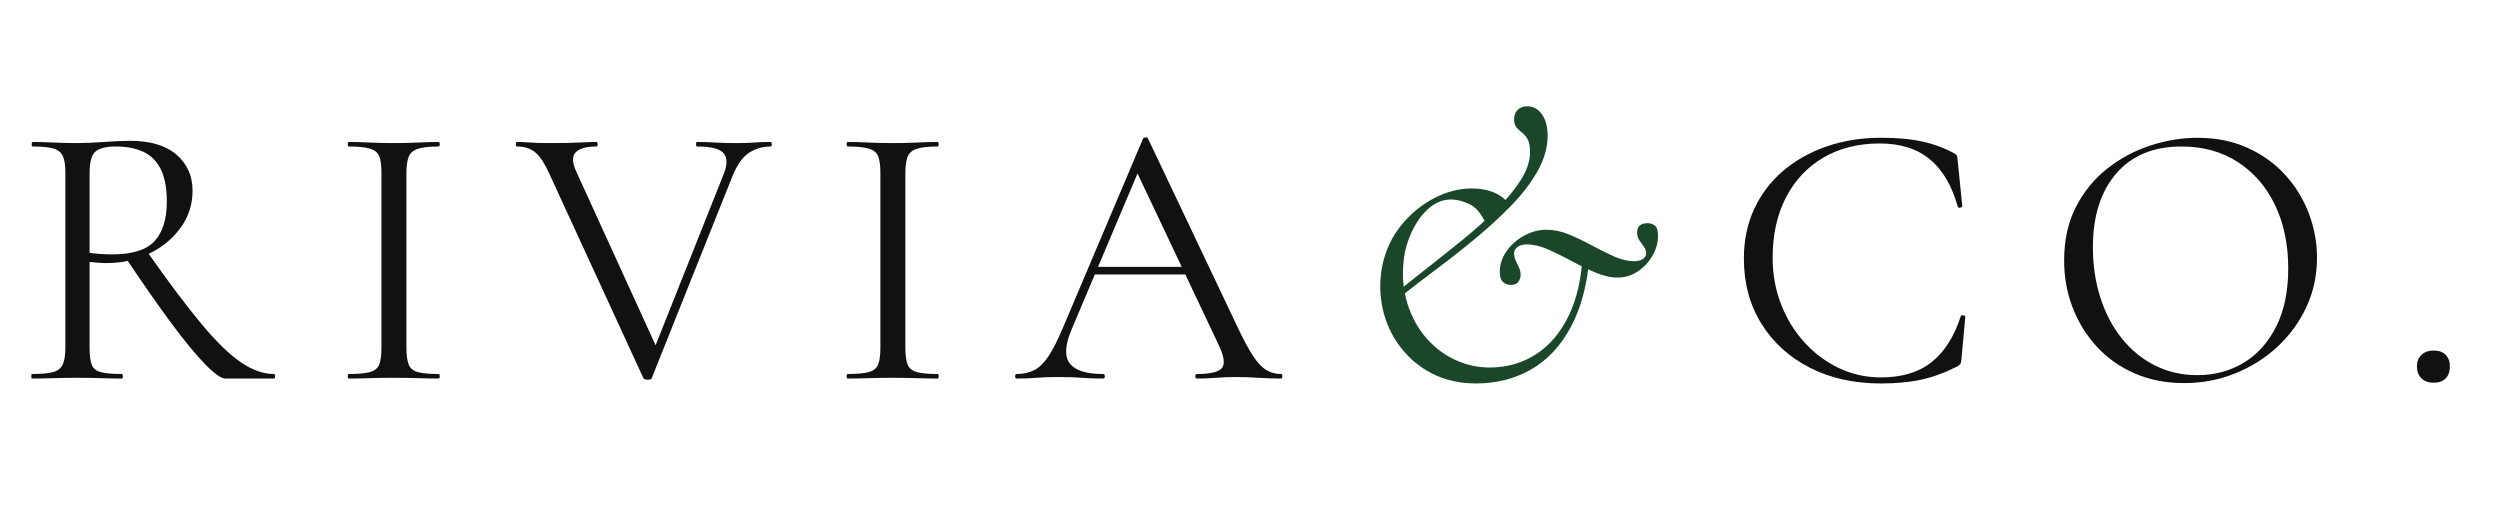
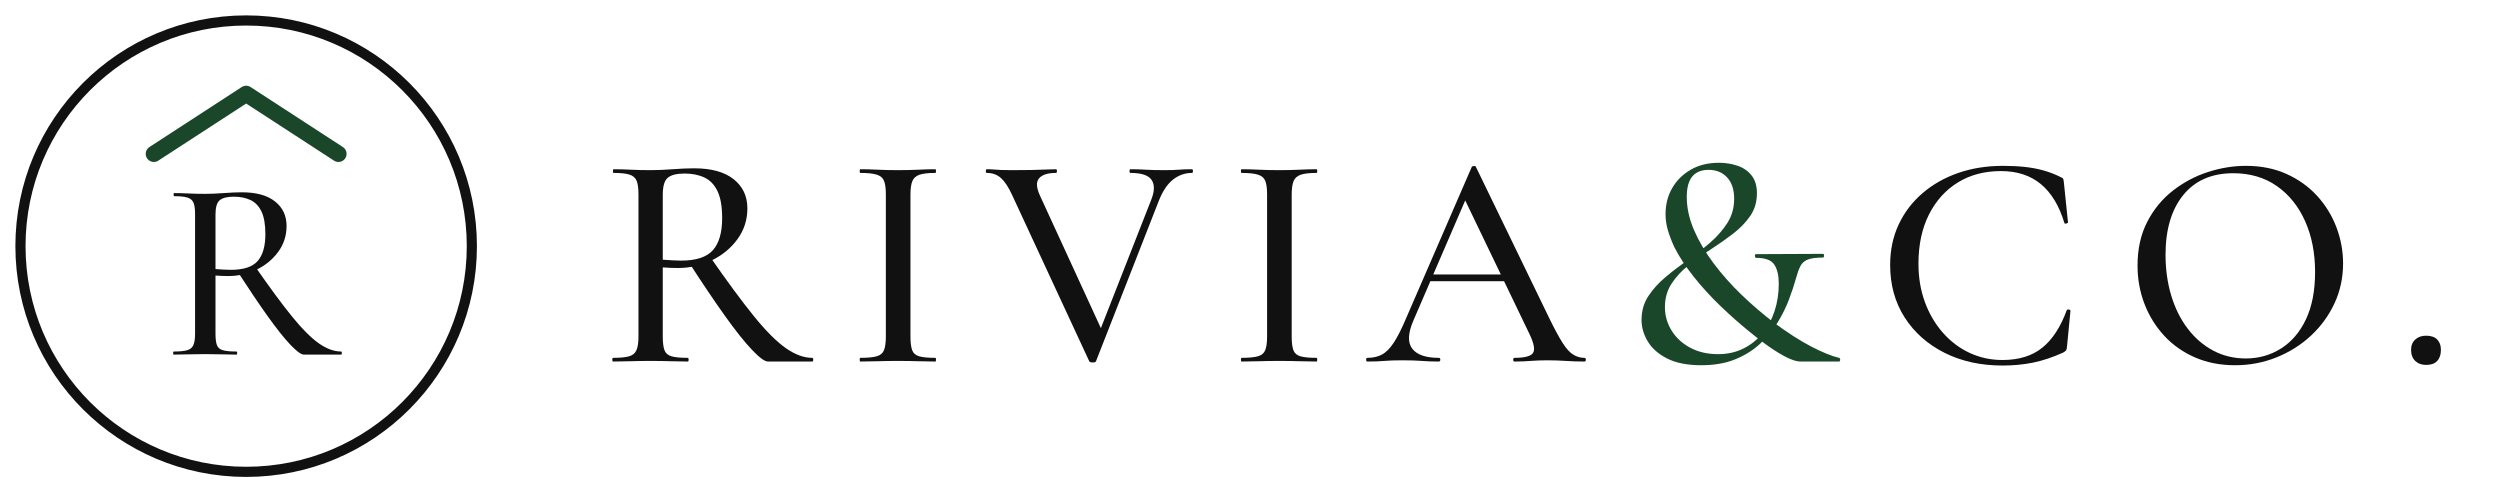
- <svg xmlns="http://www.w3.org/2000/svg" viewBox="0 0 317 64" width="317" height="64">
-   <path d="M28.592 48.0Q27.776 48.0 25.976 46.152Q24.176 44.304 21.608 40.824Q19.04 37.344 15.872 32.592L18.56 31.776Q22.64 37.584 25.496 41.016Q28.352 44.448 30.536 45.936Q32.72 47.424 34.736 47.424Q34.88 47.424 34.88 47.712Q34.88 48.0 34.736 48.0Q32.336 48.0 30.824 48.0Q29.312 48.0 28.592 48.0ZM16.496 17.856Q20.336 17.856 22.376 19.608Q24.416 21.36 24.416 24.192Q24.416 26.784 22.904 28.872Q21.392 30.96 18.92 32.16Q16.448 33.36 13.52 33.36Q13.04 33.36 12.44 33.312Q11.84 33.264 11.36 33.216V44.112Q11.36 45.504 11.624 46.224Q11.888 46.944 12.776 47.184Q13.664 47.424 15.44 47.424Q15.584 47.424 15.584 47.712Q15.584 48.0 15.44 48.0Q14.288 48.0 12.872 47.952Q11.456 47.904 9.776 47.904Q8.192 47.904 6.728 47.952Q5.264 48.0 4.064 48.0Q3.968 48.0 3.968 47.712Q3.968 47.424 4.064 47.424Q5.84 47.424 6.728 47.184Q7.616 46.944 7.952 46.224Q8.288 45.504 8.288 44.112V21.888Q8.288 20.496 7.976 19.8Q7.664 19.104 6.8 18.84Q5.936 18.576 4.16 18.576Q4.016 18.576 4.016 18.288Q4.016 18.0 4.16 18.0Q5.312 18.0 6.752 18.072Q8.192 18.144 9.776 18.144Q11.264 18.144 13.208 18.0Q15.152 17.856 16.496 17.856ZM21.152 25.584Q21.152 22.944 20.36 21.408Q19.568 19.872 18.128 19.224Q16.688 18.576 14.672 18.576Q12.896 18.576 12.128 19.2Q11.36 19.824 11.36 21.984V32.064Q12.032 32.16 12.8 32.208Q13.568 32.256 14.192 32.256Q18.08 32.256 19.616 30.552Q21.152 28.848 21.152 25.584Z" fill="#111111" />
-   <path d="M51.536 44.112Q51.536 45.504 51.824 46.224Q52.112 46.944 53.0 47.184Q53.888 47.424 55.616 47.424Q55.76 47.424 55.76 47.712Q55.76 48.0 55.616 48.0Q54.464 48.0 53.048 47.952Q51.632 47.904 49.904 47.904Q48.32 47.904 46.856 47.952Q45.392 48.0 44.24 48.0Q44.096 48.0 44.096 47.712Q44.096 47.424 44.24 47.424Q45.968 47.424 46.88 47.184Q47.792 46.944 48.08 46.224Q48.368 45.504 48.368 44.112V21.888Q48.368 20.496 48.08 19.8Q47.792 19.104 46.88 18.84Q45.968 18.576 44.24 18.576Q44.096 18.576 44.096 18.288Q44.096 18.0 44.24 18.0Q45.392 18.0 46.856 18.072Q48.32 18.144 49.904 18.144Q51.632 18.144 53.072 18.072Q54.512 18.0 55.616 18.0Q55.76 18.0 55.76 18.288Q55.76 18.576 55.616 18.576Q53.888 18.576 53.0 18.864Q52.112 19.152 51.824 19.872Q51.536 20.592 51.536 21.984Z" fill="#111111" />
-   <path d="M97.712 18.0Q97.856 18.0 97.856 18.288Q97.856 18.576 97.712 18.576Q96.176 18.576 94.952 19.392Q93.728 20.208 92.864 22.368L82.64 47.952Q82.592 48.144 82.136 48.144Q81.68 48.144 81.584 47.952L69.632 21.984Q68.816 20.16 67.928 19.368Q67.04 18.576 65.552 18.576Q65.408 18.576 65.408 18.288Q65.408 18.0 65.552 18.0Q66.224 18.0 66.848 18.048Q67.472 18.096 68.144 18.12Q68.816 18.144 69.536 18.144Q70.976 18.144 72.08 18.12Q73.184 18.096 74.048 18.048Q74.912 18.0 75.632 18.0Q75.776 18.0 75.776 18.288Q75.776 18.576 75.632 18.576Q73.76 18.576 73.016 19.296Q72.272 20.016 73.088 21.792L83.456 44.496L81.968 46.704L91.76 22.08Q92.48 20.304 91.76 19.44Q91.04 18.576 88.4 18.576Q88.256 18.576 88.256 18.288Q88.256 18.0 88.4 18.0Q89.6 18.0 90.656 18.072Q91.712 18.144 93.44 18.144Q94.832 18.144 95.672 18.072Q96.512 18.0 97.712 18.0Z" fill="#111111" />
-   <path d="M114.8 44.112Q114.8 45.504 115.088 46.224Q115.376 46.944 116.264 47.184Q117.152 47.424 118.88 47.424Q119.024 47.424 119.024 47.712Q119.024 48.0 118.88 48.0Q117.728 48.0 116.312 47.952Q114.896 47.904 113.168 47.904Q111.584 47.904 110.12 47.952Q108.656 48.0 107.504 48.0Q107.36 48.0 107.36 47.712Q107.36 47.424 107.504 47.424Q109.232 47.424 110.144 47.184Q111.056 46.944 111.344 46.224Q111.632 45.504 111.632 44.112V21.888Q111.632 20.496 111.344 19.8Q111.056 19.104 110.144 18.84Q109.232 18.576 107.504 18.576Q107.36 18.576 107.36 18.288Q107.36 18.0 107.504 18.0Q108.656 18.0 110.12 18.072Q111.584 18.144 113.168 18.144Q114.896 18.144 116.336 18.072Q117.776 18.0 118.88 18.0Q119.024 18.0 119.024 18.288Q119.024 18.576 118.88 18.576Q117.152 18.576 116.264 18.864Q115.376 19.152 115.088 19.872Q114.8 20.592 114.8 21.984Z" fill="#111111" />
-   <path d="M138.176 34.8 138.656 33.84H151.376L151.712 34.8ZM162.416 47.424Q162.608 47.424 162.608 47.712Q162.608 48.0 162.416 48.0Q161.024 48.0 159.584 47.904Q158.144 47.808 156.8 47.808Q155.312 47.808 154.208 47.904Q153.104 48.0 151.76 48.0Q151.568 48.0 151.568 47.712Q151.568 47.424 151.76 47.424Q154.304 47.424 154.928 46.68Q155.552 45.936 154.592 43.872L143.936 21.36L145.136 19.872L135.824 41.904Q134.624 44.832 135.68 46.128Q136.736 47.424 139.856 47.424Q140.096 47.424 140.096 47.712Q140.096 48.0 139.856 48.0Q138.416 48.0 137.216 47.904Q136.016 47.808 134.192 47.808Q132.464 47.808 131.432 47.904Q130.4 48.0 128.912 48.0Q128.72 48.0 128.72 47.712Q128.72 47.424 128.912 47.424Q130.208 47.424 131.168 46.92Q132.128 46.416 132.968 45.144Q133.808 43.872 134.816 41.472L144.944 17.568Q145.04 17.424 145.28 17.424Q145.52 17.424 145.568 17.568L156.896 41.424Q158 43.776 158.864 45.096Q159.728 46.416 160.568 46.92Q161.408 47.424 162.416 47.424Z" fill="#111111" />
-   <path d="M187.167 48.622Q184.056 48.622 181.62 47.378Q179.183 46.134 177.55 43.982Q175.917 41.831 175.321 39.135Q174.725 36.44 175.295 33.588Q175.917 30.737 177.68 28.56Q179.443 26.383 181.827 25.139Q184.212 23.894 186.648 23.894Q187.944 23.894 189.111 24.283Q190.277 24.672 191.21 25.657L188.359 28.249Q187.53 26.435 186.285 25.864Q185.041 25.294 184.004 25.294Q182.605 25.294 181.438 26.201Q180.272 27.108 179.417 28.612Q178.561 30.115 178.147 31.93Q177.576 35.144 178.276 37.839Q178.976 40.535 180.557 42.505Q182.138 44.475 184.316 45.538Q186.493 46.6 188.877 46.6Q192.143 46.6 194.735 44.941Q197.327 43.283 198.908 40.043Q200.49 36.803 200.697 31.981L201.578 32.292Q201.164 37.736 199.22 41.39Q197.276 45.045 194.165 46.834Q191.055 48.622 187.167 48.622ZM177.265 37.891 176.747 37.373Q178.561 35.869 180.816 34.107Q183.071 32.344 185.404 30.452Q187.737 28.56 189.681 26.642Q191.625 24.724 192.817 22.858Q194.01 20.991 194.01 19.281Q194.01 18.244 193.724 17.7Q193.439 17.155 193.025 16.844Q192.61 16.533 192.299 16.17Q191.988 15.807 191.988 15.133Q191.988 14.356 192.454 13.915Q192.921 13.475 193.647 13.475Q194.787 13.475 195.513 14.485Q196.239 15.496 196.239 17.207Q196.239 19.436 194.969 21.691Q193.699 23.946 191.599 26.098Q189.5 28.249 186.985 30.323Q184.471 32.396 181.931 34.288Q179.391 36.18 177.265 37.891ZM191.573 36.129Q191.003 36.129 190.588 35.766Q190.173 35.403 190.173 34.47Q190.173 33.07 191.029 31.852Q191.884 30.634 193.258 29.882Q194.632 29.13 196.083 29.13Q197.483 29.13 198.934 29.726Q200.386 30.323 201.863 31.126Q203.341 31.93 204.689 32.526Q206.036 33.122 207.177 33.122Q207.903 33.122 208.317 32.837Q208.732 32.552 208.732 32.137Q208.732 31.67 208.447 31.282Q208.162 30.893 207.877 30.478Q207.592 30.063 207.592 29.493Q207.592 28.871 207.929 28.586Q208.266 28.301 208.94 28.301Q209.458 28.301 209.847 28.612Q210.236 28.923 210.236 29.908Q210.236 31.204 209.536 32.422Q208.836 33.64 207.669 34.418Q206.503 35.196 205.103 35.196Q203.807 35.196 202.33 34.573Q200.852 33.951 199.323 33.122Q197.794 32.292 196.342 31.644Q194.891 30.996 193.595 30.996Q192.817 30.996 192.403 31.333Q191.988 31.67 191.988 32.085Q191.988 32.604 192.195 33.044Q192.403 33.485 192.61 33.925Q192.817 34.366 192.817 34.884Q192.817 35.247 192.558 35.688Q192.299 36.129 191.573 36.129Z" fill="#1a472a" />
-   <path d="M238.5 17.472Q240.516 17.472 242.076 17.664Q243.636 17.856 244.98 18.264Q246.324 18.672 247.716 19.392Q248.052 19.584 248.124 19.704Q248.196 19.824 248.244 20.448L248.82 26.16Q248.82 26.256 248.58 26.328Q248.34 26.4 248.244 26.208Q247.14 22.224 244.716 20.208Q242.292 18.192 238.356 18.192Q234.276 18.192 231.228 19.968Q228.18 21.744 226.476 25.008Q224.772 28.272 224.772 32.688Q224.772 35.856 225.852 38.616Q226.932 41.376 228.852 43.464Q230.772 45.552 233.244 46.704Q235.716 47.856 238.5 47.856Q242.484 47.856 244.932 45.912Q247.38 43.968 248.628 40.08Q248.676 39.936 248.94 39.984Q249.204 40.032 249.204 40.128L248.724 45.408Q248.676 45.984 248.58 46.128Q248.484 46.272 248.196 46.464Q245.7 47.712 243.492 48.168Q241.284 48.624 238.5 48.624Q233.412 48.624 229.5 46.632Q225.588 44.64 223.356 41.064Q221.124 37.488 221.124 32.784Q221.124 29.328 222.42 26.52Q223.716 23.712 226.068 21.696Q228.42 19.68 231.588 18.576Q234.756 17.472 238.5 17.472Z" fill="#111111" />
-   <path d="M276.948 48.576Q273.492 48.576 270.684 47.352Q267.876 46.128 265.884 43.968Q263.892 41.808 262.812 39.0Q261.732 36.192 261.732 33.024Q261.732 29.136 263.244 26.208Q264.756 23.28 267.252 21.336Q269.748 19.392 272.724 18.432Q275.7 17.472 278.628 17.472Q282.18 17.472 284.988 18.744Q287.796 20.016 289.764 22.176Q291.732 24.336 292.764 27.072Q293.796 29.808 293.796 32.688Q293.796 36.048 292.452 38.928Q291.108 41.808 288.78 43.968Q286.452 46.128 283.404 47.352Q280.356 48.576 276.948 48.576ZM278.628 47.568Q281.892 47.568 284.484 46.008Q287.076 44.448 288.612 41.424Q290.148 38.4 290.148 34.032Q290.148 29.52 288.492 26.04Q286.836 22.56 283.788 20.568Q280.74 18.576 276.612 18.576Q271.284 18.576 268.332 22.008Q265.38 25.44 265.38 31.344Q265.38 34.752 266.316 37.704Q267.252 40.656 269.028 42.888Q270.804 45.12 273.252 46.344Q275.7 47.568 278.628 47.568Z" fill="#111111" />
-   <path d="M308.58 48.528Q307.62 48.528 307.044 47.976Q306.468 47.424 306.468 46.464Q306.468 45.552 307.044 45.0Q307.62 44.448 308.58 44.448Q309.588 44.448 310.116 45.0Q310.644 45.552 310.644 46.464Q310.644 47.424 310.116 47.976Q309.588 48.528 308.58 48.528Z" fill="#111111" />
+ <svg xmlns="http://www.w3.org/2000/svg" viewBox="0 0 325 64" width="325" height="64">
+   <circle cx="32.0" cy="32.0" r="29.34" fill="none" stroke="#111111" stroke-width="1.32" />
+   <path d="M20.0 20.0 L32.0 12.2 L44.0 20.0" fill="none" stroke="#1a472a" stroke-width="2.112" stroke-linecap="round" stroke-linejoin="round" />
+   <path d="M39.505 46.1Q38.967 46.1 37.741 44.806Q36.514 43.513 34.801 41.11Q33.087 38.708 30.937 35.382L33.188 34.676Q36.01 38.742 37.976 41.161Q39.942 43.58 41.454 44.638Q42.966 45.697 44.343 45.697Q44.444 45.697 44.444 45.898Q44.444 46.1 44.343 46.1Q42.462 46.1 41.269 46.1Q40.076 46.1 39.505 46.1ZM31.441 24.999Q34.263 24.999 35.758 26.192Q37.254 27.385 37.254 29.367Q37.254 31.249 36.178 32.727Q35.103 34.206 33.373 35.046Q31.642 35.886 29.66 35.886Q29.257 35.886 28.82 35.869Q28.383 35.852 28.014 35.818V43.378Q28.014 44.353 28.198 44.857Q28.383 45.361 28.971 45.529Q29.559 45.697 30.735 45.697Q30.836 45.697 30.836 45.898Q30.836 46.1 30.735 46.1Q29.895 46.1 28.887 46.066Q27.879 46.033 26.67 46.033Q25.527 46.033 24.486 46.066Q23.444 46.1 22.604 46.1Q22.503 46.1 22.503 45.898Q22.503 45.697 22.604 45.697Q23.746 45.697 24.334 45.529Q24.922 45.361 25.141 44.857Q25.359 44.353 25.359 43.378V27.822Q25.359 26.847 25.158 26.36Q24.956 25.873 24.385 25.688Q23.814 25.503 22.638 25.503Q22.57 25.503 22.57 25.302Q22.57 25.1 22.638 25.1Q23.478 25.1 24.502 25.15Q25.527 25.201 26.67 25.201Q27.745 25.201 29.089 25.1Q30.433 24.999 31.441 24.999ZM34.498 30.442Q34.498 28.561 33.994 27.502Q33.49 26.444 32.566 26.007Q31.642 25.57 30.399 25.57Q29.122 25.57 28.568 26.024Q28.014 26.478 28.014 27.889V34.978Q28.484 35.012 29.038 35.046Q29.593 35.079 29.996 35.079Q32.482 35.079 33.49 33.937Q34.498 32.794 34.498 30.442Z" fill="#111111" />
+   <path d="M99.84 47.0Q99.2 47.0 97.74 45.46Q96.28 43.92 94.24 41.06Q92.2 38.2 89.64 34.24L92.32 33.4Q95.68 38.24 98.02 41.12Q100.36 44.0 102.16 45.26Q103.96 46.52 105.6 46.52Q105.72 46.52 105.72 46.76Q105.72 47.0 105.6 47.0Q103.36 47.0 101.94 47.0Q100.52 47.0 99.84 47.0ZM90.24 21.88Q93.6 21.88 95.38 23.3Q97.16 24.72 97.16 27.08Q97.16 29.32 95.88 31.08Q94.6 32.84 92.54 33.84Q90.48 34.84 88.12 34.84Q87.64 34.84 87.12 34.82Q86.6 34.8 86.16 34.76V43.76Q86.16 44.92 86.38 45.52Q86.6 46.12 87.3 46.32Q88.0 46.52 89.4 46.52Q89.52 46.52 89.52 46.76Q89.52 47.0 89.4 47.0Q88.4 47.0 87.2 46.96Q86.0 46.92 84.56 46.92Q83.2 46.92 81.96 46.96Q80.72 47.0 79.72 47.0Q79.6 47.0 79.6 46.76Q79.6 46.52 79.72 46.52Q81.08 46.52 81.78 46.32Q82.48 46.12 82.74 45.52Q83.0 44.92 83.0 43.76V25.24Q83.0 24.08 82.76 23.5Q82.52 22.92 81.84 22.7Q81.16 22.48 79.76 22.48Q79.68 22.48 79.68 22.24Q79.68 22.0 79.76 22.0Q80.76 22.0 81.98 22.06Q83.2 22.12 84.56 22.12Q85.84 22.12 87.44 22.0Q89.04 21.88 90.24 21.88ZM93.88 28.36Q93.88 26.12 93.28 24.86Q92.68 23.6 91.58 23.08Q90.48 22.56 89.0 22.56Q87.48 22.56 86.82 23.1Q86.16 23.64 86.16 25.32V33.76Q86.72 33.8 87.38 33.84Q88.04 33.88 88.52 33.88Q91.48 33.88 92.68 32.52Q93.88 31.16 93.88 28.36Z" fill="#111111" />
+   <path d="M118.36 43.76Q118.36 44.92 118.58 45.52Q118.8 46.12 119.5 46.32Q120.2 46.52 121.6 46.52Q121.68 46.52 121.68 46.76Q121.68 47.0 121.6 47.0Q120.6 47.0 119.38 46.96Q118.16 46.92 116.72 46.92Q115.32 46.92 114.08 46.96Q112.84 47.0 111.84 47.0Q111.76 47.0 111.76 46.76Q111.76 46.52 111.84 46.52Q113.24 46.52 113.96 46.32Q114.68 46.12 114.92 45.52Q115.16 44.92 115.16 43.76V25.24Q115.16 24.08 114.92 23.5Q114.68 22.92 113.96 22.7Q113.24 22.48 111.84 22.48Q111.76 22.48 111.76 22.24Q111.76 22.0 111.84 22.0Q112.84 22.0 114.08 22.06Q115.32 22.12 116.72 22.12Q118.16 22.12 119.4 22.06Q120.64 22.0 121.6 22.0Q121.68 22.0 121.68 22.24Q121.68 22.48 121.6 22.48Q120.2 22.48 119.52 22.72Q118.84 22.96 118.6 23.56Q118.36 24.16 118.36 25.32Z" fill="#111111" />
+   <path d="M154.96 22.0Q155.08 22.0 155.08 22.24Q155.08 22.48 154.96 22.48Q153.6 22.48 152.5 23.34Q151.4 24.2 150.64 26.12L142.48 46.96Q142.44 47.12 142.06 47.12Q141.68 47.12 141.6 46.96L131.56 25.32Q130.88 23.84 130.14 23.16Q129.4 22.48 128.28 22.48Q128.16 22.48 128.16 22.24Q128.16 22.0 128.28 22.0Q128.8 22.0 129.24 22.04Q129.68 22.08 130.2 22.1Q130.72 22.12 131.48 22.12Q133 22.12 134.08 22.1Q135.16 22.08 135.92 22.04Q136.68 22.0 137.28 22.0Q137.4 22.0 137.4 22.24Q137.4 22.48 137.28 22.48Q135.68 22.48 135.08 23.18Q134.48 23.88 135.2 25.44L143.4 43.28L141.96 45.6L149.68 25.92Q150.32 24.28 149.7 23.38Q149.08 22.48 146.96 22.48Q146.84 22.48 146.84 22.24Q146.84 22.0 146.96 22.0Q148 22.0 148.94 22.06Q149.88 22.12 151.4 22.12Q152.56 22.12 153.26 22.06Q153.96 22.0 154.96 22.0Z" fill="#111111" />
+   <path d="M167.92 43.76Q167.92 44.92 168.14 45.52Q168.36 46.12 169.06 46.32Q169.76 46.52 171.16 46.52Q171.24 46.52 171.24 46.76Q171.24 47.0 171.16 47.0Q170.16 47.0 168.94 46.96Q167.72 46.92 166.28 46.92Q164.88 46.92 163.64 46.96Q162.4 47.0 161.4 47.0Q161.32 47.0 161.32 46.76Q161.32 46.52 161.4 46.52Q162.8 46.52 163.52 46.32Q164.24 46.12 164.48 45.52Q164.72 44.92 164.72 43.76V25.24Q164.72 24.08 164.48 23.5Q164.24 22.92 163.52 22.7Q162.8 22.48 161.4 22.48Q161.32 22.48 161.32 22.24Q161.32 22.0 161.4 22.0Q162.4 22.0 163.64 22.06Q164.88 22.12 166.28 22.12Q167.72 22.12 168.96 22.06Q170.2 22.0 171.16 22.0Q171.24 22.0 171.24 22.24Q171.24 22.48 171.16 22.48Q169.76 22.48 169.08 22.72Q168.4 22.96 168.16 23.56Q167.92 24.16 167.92 25.32Z" fill="#111111" />
+   <path d="M185.28 36.56 185.76 35.68H196.64L196.92 36.56ZM205.96 46.52Q206.16 46.52 206.16 46.76Q206.16 47.0 205.96 47.0Q204.8 47.0 203.58 46.92Q202.36 46.84 201.2 46.84Q199.92 46.84 198.98 46.92Q198.04 47.0 196.88 47.0Q196.72 47.0 196.72 46.76Q196.72 46.52 196.88 46.52Q198.84 46.52 199.28 45.9Q199.72 45.28 198.84 43.44L190.24 25.56L191.52 23.64L183.72 41.72Q182.68 44.16 183.6 45.34Q184.52 46.52 187.04 46.52Q187.24 46.52 187.24 46.76Q187.24 47.0 187.04 47.0Q185.84 47.0 184.84 46.92Q183.84 46.84 182.32 46.84Q180.84 46.84 179.94 46.92Q179.04 47.0 177.76 47.0Q177.6 47.0 177.6 46.76Q177.6 46.52 177.76 46.52Q178.84 46.52 179.64 46.1Q180.44 45.68 181.18 44.56Q181.92 43.44 182.8 41.36L191.32 21.72Q191.36 21.6 191.6 21.58Q191.84 21.56 191.88 21.72L201.48 41.52Q202.44 43.48 203.14 44.58Q203.84 45.68 204.52 46.1Q205.2 46.52 205.96 46.52Z" fill="#111111" />
+   <path d="M213.4 41.6Q213.4 39.84 214.28 38.5Q215.16 37.16 216.52 36.02Q217.88 34.88 219.42 33.8Q220.96 32.72 222.32 31.54Q223.68 30.36 224.56 28.98Q225.44 27.6 225.44 25.84Q225.44 24.04 224.52 23.06Q223.6 22.08 222.12 22.08Q220.72 22.08 220 22.94Q219.28 23.8 219.28 25.6Q219.28 27.72 220.22 29.9Q221.16 32.08 222.76 34.22Q224.36 36.36 226.4 38.32Q228.44 40.28 230.64 41.96Q233.28 43.92 235.48 45.06Q237.68 46.2 239.08 46.52Q239.24 46.56 239.22 46.78Q239.2 47.0 239.08 47.0Q238.08 47.0 236.74 47.0Q235.4 47.0 234.04 47.0Q233.56 47.0 232.76 46.68Q231.96 46.36 230.68 45.54Q229.4 44.72 227.48 43.16Q225.6 41.64 223.7 39.82Q221.8 38.0 220.22 36.02Q218.64 34.04 217.68 32.16Q217.16 31.04 216.84 29.98Q216.52 28.92 216.52 27.84Q216.52 25.96 217.38 24.46Q218.24 22.96 219.8 22.06Q221.36 21.16 223.48 21.16Q224.72 21.16 225.86 21.54Q227 21.92 227.7 22.8Q228.4 23.68 228.4 25.12Q228.4 26.8 227.54 28.06Q226.68 29.32 225.3 30.38Q223.92 31.44 222.4 32.42Q220.88 33.4 219.52 34.48Q218.16 35.56 217.3 36.88Q216.44 38.2 216.44 39.92Q216.44 41.56 217.3 42.96Q218.16 44.36 219.72 45.2Q221.28 46.04 223.36 46.04Q225.16 46.04 226.62 45.32Q228.08 44.6 229.12 43.34Q230.16 42.08 230.7 40.42Q231.24 38.76 231.24 36.88Q231.24 35.28 230.66 34.4Q230.08 33.52 228.28 33.52Q228.16 33.52 228.14 33.28Q228.12 33.04 228.28 33.04L237 33.0Q237.12 33.0 237.12 33.24Q237.12 33.48 237 33.48Q235.68 33.48 235.02 33.74Q234.36 34.0 234.06 34.58Q233.76 35.16 233.52 36.04Q233.16 37.36 232.58 38.9Q232 40.44 231.08 41.94Q230.16 43.44 228.8 44.7Q227.44 45.96 225.56 46.72Q223.68 47.48 221.16 47.48Q218.48 47.48 216.76 46.62Q215.04 45.76 214.22 44.4Q213.4 43.04 213.4 41.6Z" fill="#1a472a" />
+   <path d="M260.4 21.56Q261.92 21.56 263.22 21.7Q264.52 21.84 265.66 22.16Q266.8 22.48 267.84 23.0Q268.16 23.12 268.22 23.26Q268.28 23.4 268.32 23.88L268.84 28.92Q268.84 29.0 268.62 29.06Q268.4 29.12 268.36 28.96Q267.36 25.64 265.32 23.94Q263.28 22.24 260.12 22.24Q256.92 22.24 254.52 23.72Q252.12 25.2 250.76 27.9Q249.4 30.6 249.4 34.28Q249.4 37.0 250.24 39.28Q251.08 41.56 252.58 43.26Q254.08 44.96 256.06 45.88Q258.04 46.8 260.32 46.8Q263.52 46.8 265.5 45.2Q267.48 43.6 268.68 40.32Q268.76 40.2 268.96 40.24Q269.16 40.28 269.16 40.4L268.72 44.96Q268.68 45.44 268.58 45.56Q268.48 45.68 268.2 45.84Q266.16 46.76 264.3 47.14Q262.44 47.52 260.32 47.52Q256.08 47.52 252.78 45.86Q249.48 44.2 247.6 41.26Q245.72 38.32 245.72 34.44Q245.72 31.56 246.82 29.2Q247.92 26.84 249.92 25.12Q251.92 23.4 254.58 22.48Q257.24 21.56 260.4 21.56Z" fill="#111111" />
+   <path d="M290.56 47.48Q287.68 47.48 285.34 46.46Q283 45.44 281.34 43.64Q279.68 41.84 278.78 39.5Q277.88 37.16 277.88 34.52Q277.88 31.28 279.14 28.84Q280.4 26.4 282.48 24.78Q284.56 23.16 287.04 22.36Q289.52 21.56 291.96 21.56Q294.92 21.56 297.26 22.62Q299.6 23.68 301.24 25.48Q302.88 27.28 303.74 29.56Q304.6 31.84 304.6 34.24Q304.6 37.04 303.48 39.44Q302.36 41.84 300.42 43.64Q298.48 45.44 295.94 46.46Q293.4 47.48 290.56 47.48ZM291.96 46.6Q294.48 46.6 296.54 45.3Q298.6 44.0 299.78 41.5Q300.96 39.0 300.96 35.36Q300.96 31.64 299.66 28.74Q298.36 25.84 295.98 24.18Q293.6 22.52 290.32 22.52Q286.12 22.52 283.82 25.36Q281.52 28.2 281.52 33.12Q281.52 35.96 282.26 38.42Q283 40.88 284.4 42.72Q285.8 44.56 287.72 45.58Q289.64 46.6 291.96 46.6Z" fill="#111111" />
+   <path d="M315.4 47.44Q314.52 47.44 313.98 46.92Q313.44 46.4 313.44 45.48Q313.44 44.64 313.98 44.14Q314.52 43.64 315.4 43.64Q316.36 43.64 316.84 44.14Q317.32 44.64 317.32 45.48Q317.32 46.4 316.84 46.92Q316.36 47.44 315.4 47.44Z" fill="#111111" />
</svg>
